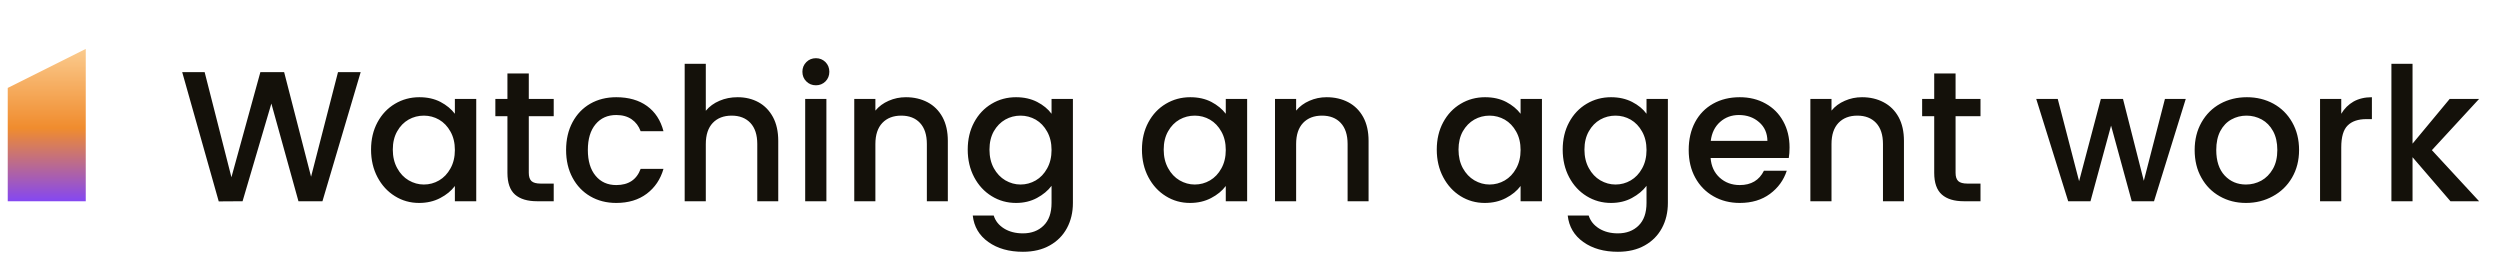
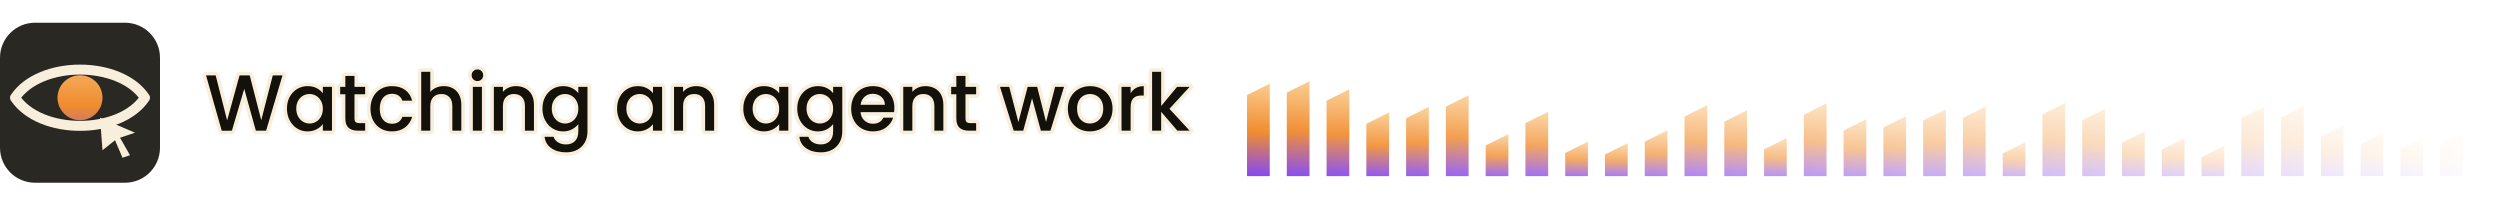
- <svg xmlns="http://www.w3.org/2000/svg" width="323" height="34" viewBox="0 0 323 34" role="img" aria-label="Watching an agent work">
+ <svg xmlns="http://www.w3.org/2000/svg" width="880" height="72" viewBox="0 0 880 72" role="img" aria-label="Watching an agent work">
  <defs>
-     <linearGradient id="g" x1="0" y1="0" x2="0" y2="1">
+     <linearGradient id="g" gradientUnits="userSpaceOnUse" x1="0" y1="0" x2="0" y2="72">
+       <stop offset="0" stop-color="#FBCB8E" />
+       <stop offset=".55" stop-color="#F08C2E" />
+       <stop offset="1" stop-color="#8447F2" />
+     </linearGradient>
+     <linearGradient id="gb" x1="0" y1="0" x2="0" y2="1">
+       <stop offset="0" stop-color="#FBCB8E" />
+       <stop offset=".52" stop-color="#F08C2E" />
+       <stop offset="1" stop-color="#8447F2" />
+     </linearGradient>
+     <linearGradient id="ig" gradientUnits="userSpaceOnUse" x1="0" y1="6" x2="0" y2="58">
      <stop offset="0" stop-color="#FBCB8E" />
      <stop offset=".52" stop-color="#F08C2E" />
      <stop offset="1" stop-color="#8447F2" />
    </linearGradient>
  </defs>
-   <style>.t{fill:#14110A}.b{fill:url(#g)}@media (prefers-color-scheme:dark){.t{fill:#F8EEDC}}</style>
-   <path class="b" d="M1 11.36L11.08 6.32V26H1Z" />
-   <path class="t" d="M43.67 9.32L46.60 9.32L41.66 26L38.56 26L35.06 13.38L31.34 26L28.26 26.02L23.54 9.32L26.44 9.32L29.90 22.90L33.64 9.32L36.71 9.32L40.19 22.83L43.67 9.32ZM47.94 19.33Q47.94 17.34 48.77 15.80Q49.60 14.26 51.03 13.41Q52.46 12.56 54.18 12.56L54.18 12.56Q55.74 12.56 56.91 13.17Q58.07 13.78 58.77 14.70L58.77 14.70L58.77 12.78L61.53 12.78L61.53 26L58.77 26L58.77 24.03Q58.07 24.97 56.87 25.59Q55.67 26.22 54.14 26.22L54.14 26.22Q52.43 26.22 51.02 25.34Q49.60 24.46 48.77 22.89Q47.94 21.32 47.94 19.33L47.94 19.33ZM58.77 19.38Q58.77 18.01 58.20 17Q57.64 15.99 56.73 15.46Q55.82 14.94 54.76 14.94L54.76 14.94Q53.70 14.94 52.79 15.45Q51.88 15.97 51.32 16.96Q50.75 17.96 50.75 19.33L50.75 19.33Q50.75 20.70 51.32 21.73Q51.88 22.76 52.80 23.30Q53.73 23.84 54.76 23.84L54.76 23.84Q55.82 23.84 56.73 23.31Q57.64 22.78 58.20 21.76Q58.77 20.74 58.77 19.38L58.77 19.38ZM71.54 15.01L68.32 15.01L68.32 22.33Q68.32 23.07 68.67 23.40Q69.02 23.72 69.86 23.72L69.86 23.72L71.54 23.72L71.54 26L69.38 26Q67.53 26 66.54 25.14Q65.56 24.27 65.56 22.33L65.56 22.33L65.56 15.01L64 15.01L64 12.78L65.56 12.78L65.56 9.49L68.32 9.49L68.32 12.78L71.54 12.78L71.54 15.01ZM73.14 19.38Q73.14 17.34 73.97 15.79Q74.80 14.24 76.26 13.40Q77.73 12.56 79.62 12.56L79.62 12.56Q82.02 12.56 83.60 13.70Q85.17 14.84 85.72 16.95L85.72 16.95L82.77 16.95Q82.41 15.97 81.62 15.42Q80.82 14.86 79.62 14.86L79.62 14.86Q77.94 14.86 76.95 16.05Q75.95 17.24 75.95 19.38L75.95 19.38Q75.95 21.51 76.95 22.71Q77.94 23.91 79.62 23.91L79.62 23.91Q82 23.91 82.77 21.82L82.77 21.82L85.72 21.82Q85.14 23.84 83.56 25.03Q81.98 26.22 79.62 26.22L79.62 26.22Q77.73 26.22 76.26 25.36Q74.80 24.51 73.97 22.96Q73.14 21.42 73.14 19.38L73.14 19.38ZM95.30 12.56Q96.81 12.56 98.00 13.21Q99.18 13.86 99.87 15.13Q100.55 16.40 100.55 18.20L100.55 18.20L100.55 26L97.84 26L97.84 18.61Q97.84 16.83 96.95 15.88Q96.06 14.94 94.53 14.94L94.53 14.94Q92.99 14.94 92.09 15.88Q91.19 16.83 91.19 18.61L91.19 18.61L91.19 26L88.46 26L88.46 8.24L91.19 8.24L91.19 14.31Q91.89 13.47 92.96 13.02Q94.02 12.56 95.30 12.56L95.30 12.56ZM105.42 11.02Q104.68 11.02 104.18 10.52Q103.67 10.02 103.67 9.27L103.67 9.27Q103.67 8.53 104.18 8.02Q104.68 7.52 105.42 7.52L105.42 7.52Q106.14 7.52 106.65 8.02Q107.15 8.53 107.15 9.27L107.15 9.27Q107.15 10.02 106.65 10.52Q106.14 11.02 105.42 11.02L105.42 11.02ZM104.03 12.78L106.77 12.78L106.77 26L104.03 26L104.03 12.78ZM117.04 12.56Q118.60 12.56 119.84 13.21Q121.07 13.86 121.77 15.13Q122.46 16.40 122.46 18.20L122.46 18.20L122.46 26L119.75 26L119.75 18.61Q119.75 16.83 118.86 15.88Q117.98 14.94 116.44 14.94L116.44 14.94Q114.90 14.94 114.00 15.88Q113.10 16.83 113.10 18.61L113.10 18.61L113.10 26L110.37 26L110.37 12.78L113.10 12.78L113.10 14.29Q113.78 13.47 114.82 13.02Q115.86 12.56 117.04 12.56L117.04 12.56ZM131.27 12.56Q132.81 12.56 134.00 13.17Q135.18 13.78 135.86 14.70L135.86 14.70L135.86 12.78L138.62 12.78L138.62 26.22Q138.62 28.04 137.85 29.47Q137.08 30.90 135.63 31.71Q134.18 32.53 132.16 32.53L132.16 32.53Q129.47 32.53 127.70 31.27Q125.92 30.01 125.68 27.85L125.68 27.85L128.39 27.85Q128.70 28.88 129.72 29.52Q130.74 30.15 132.16 30.15L132.16 30.15Q133.82 30.15 134.84 29.14Q135.86 28.14 135.86 26.22L135.86 26.22L135.86 24.01Q135.16 24.94 133.97 25.58Q132.78 26.22 131.27 26.22L131.27 26.22Q129.54 26.22 128.12 25.34Q126.69 24.46 125.86 22.89Q125.03 21.32 125.03 19.33L125.03 19.33Q125.03 17.34 125.86 15.80Q126.69 14.26 128.12 13.41Q129.54 12.56 131.27 12.56L131.27 12.56ZM135.86 19.38Q135.86 18.01 135.29 17Q134.73 15.99 133.82 15.46Q132.90 14.94 131.85 14.94L131.85 14.94Q130.79 14.94 129.88 15.45Q128.97 15.97 128.40 16.96Q127.84 17.96 127.84 19.33L127.84 19.33Q127.84 20.70 128.40 21.73Q128.97 22.76 129.89 23.30Q130.82 23.84 131.85 23.84L131.85 23.84Q132.90 23.84 133.82 23.31Q134.73 22.78 135.29 21.76Q135.86 20.74 135.86 19.38L135.86 19.38ZM147.54 19.33Q147.54 17.34 148.37 15.80Q149.20 14.26 150.63 13.41Q152.06 12.56 153.78 12.56L153.78 12.56Q155.34 12.56 156.51 13.17Q157.67 13.78 158.37 14.70L158.37 14.70L158.37 12.78L161.13 12.78L161.13 26L158.37 26L158.37 24.03Q157.67 24.97 156.47 25.59Q155.27 26.22 153.74 26.22L153.74 26.22Q152.03 26.22 150.62 25.34Q149.20 24.46 148.37 22.89Q147.54 21.32 147.54 19.33L147.54 19.33ZM158.37 19.38Q158.37 18.01 157.80 17Q157.24 15.99 156.33 15.46Q155.42 14.94 154.36 14.94L154.36 14.94Q153.30 14.94 152.39 15.45Q151.48 15.97 150.92 16.96Q150.35 17.96 150.35 19.33L150.35 19.33Q150.35 20.70 150.92 21.73Q151.48 22.76 152.40 23.30Q153.33 23.84 154.36 23.84L154.36 23.84Q155.42 23.84 156.33 23.31Q157.24 22.78 157.80 21.76Q158.37 20.74 158.37 19.38L158.37 19.38ZM171.40 12.56Q172.96 12.56 174.20 13.21Q175.43 13.86 176.13 15.13Q176.82 16.40 176.82 18.20L176.82 18.20L176.82 26L174.11 26L174.11 18.61Q174.11 16.83 173.22 15.88Q172.34 14.94 170.80 14.94L170.80 14.94Q169.26 14.94 168.36 15.88Q167.46 16.83 167.46 18.61L167.46 18.61L167.46 26L164.73 26L164.73 12.78L167.46 12.78L167.46 14.29Q168.14 13.47 169.18 13.02Q170.22 12.56 171.40 12.56L171.40 12.56ZM185.63 19.33Q185.63 17.34 186.46 15.80Q187.29 14.26 188.72 13.41Q190.14 12.56 191.87 12.56L191.87 12.56Q193.43 12.56 194.60 13.17Q195.76 13.78 196.46 14.70L196.46 14.70L196.46 12.78L199.22 12.78L199.22 26L196.46 26L196.46 24.03Q195.76 24.97 194.56 25.59Q193.36 26.22 191.82 26.22L191.82 26.22Q190.12 26.22 188.70 25.34Q187.29 24.46 186.46 22.89Q185.63 21.32 185.63 19.33L185.63 19.33ZM196.46 19.38Q196.46 18.01 195.89 17Q195.33 15.99 194.42 15.46Q193.50 14.94 192.45 14.94L192.45 14.94Q191.39 14.94 190.48 15.45Q189.57 15.97 189.00 16.96Q188.44 17.96 188.44 19.33L188.44 19.33Q188.44 20.70 189.00 21.73Q189.57 22.76 190.49 23.30Q191.42 23.84 192.45 23.84L192.45 23.84Q193.50 23.84 194.42 23.31Q195.33 22.78 195.89 21.76Q196.46 20.74 196.46 19.38L196.46 19.38ZM208.14 12.56Q209.68 12.56 210.87 13.17Q212.06 13.78 212.73 14.70L212.73 14.70L212.73 12.78L215.49 12.78L215.49 26.22Q215.49 28.04 214.72 29.47Q213.95 30.90 212.50 31.71Q211.05 32.53 209.03 32.53L209.03 32.53Q206.34 32.53 204.57 31.27Q202.79 30.01 202.55 27.85L202.55 27.85L205.26 27.85Q205.58 28.88 206.60 29.52Q207.62 30.15 209.03 30.15L209.03 30.15Q210.69 30.15 211.71 29.14Q212.73 28.14 212.73 26.22L212.73 26.22L212.73 24.01Q212.03 24.94 210.84 25.58Q209.66 26.22 208.14 26.22L208.14 26.22Q206.42 26.22 204.99 25.34Q203.56 24.46 202.73 22.89Q201.90 21.32 201.90 19.33L201.90 19.33Q201.90 17.34 202.73 15.80Q203.56 14.26 204.99 13.41Q206.42 12.56 208.14 12.56L208.14 12.56ZM212.73 19.38Q212.73 18.01 212.16 17Q211.60 15.99 210.69 15.46Q209.78 14.94 208.72 14.94L208.72 14.94Q207.66 14.94 206.75 15.45Q205.84 15.97 205.28 16.96Q204.71 17.96 204.71 19.33L204.71 19.33Q204.71 20.70 205.28 21.73Q205.84 22.76 206.76 23.30Q207.69 23.84 208.72 23.84L208.72 23.84Q209.78 23.84 210.69 23.31Q211.60 22.78 212.16 21.76Q212.73 20.74 212.73 19.38L212.73 19.38ZM231.21 19.06Q231.21 19.81 231.11 20.41L231.11 20.41L221.01 20.41Q221.13 21.99 222.18 22.95Q223.24 23.91 224.78 23.91L224.78 23.91Q226.98 23.91 227.90 22.06L227.90 22.06L230.85 22.06Q230.25 23.89 228.68 25.05Q227.10 26.22 224.78 26.22L224.78 26.22Q222.88 26.22 221.38 25.36Q219.88 24.51 219.03 22.96Q218.18 21.42 218.18 19.38L218.18 19.38Q218.18 17.34 219.00 15.79Q219.83 14.24 221.33 13.40Q222.83 12.56 224.78 12.56L224.78 12.56Q226.65 12.56 228.11 13.38Q229.58 14.19 230.39 15.67Q231.21 17.14 231.21 19.06L231.21 19.06ZM221.03 18.20L228.35 18.20Q228.33 16.69 227.27 15.78Q226.22 14.86 224.66 14.86L224.66 14.86Q223.24 14.86 222.23 15.76Q221.22 16.66 221.03 18.20L221.03 18.20ZM240.57 12.56Q242.13 12.56 243.36 13.21Q244.60 13.86 245.30 15.13Q245.99 16.40 245.99 18.20L245.99 18.20L245.99 26L243.28 26L243.28 18.61Q243.28 16.83 242.39 15.88Q241.50 14.94 239.97 14.94L239.97 14.94Q238.43 14.94 237.53 15.88Q236.63 16.83 236.63 18.61L236.63 18.61L236.63 26L233.90 26L233.90 12.78L236.63 12.78L236.63 14.29Q237.30 13.47 238.35 13.02Q239.39 12.56 240.57 12.56L240.57 12.56ZM255.88 15.01L252.66 15.01L252.66 22.33Q252.66 23.07 253.01 23.40Q253.36 23.72 254.20 23.72L254.20 23.72L255.88 23.72L255.88 26L253.72 26Q251.87 26 250.89 25.14Q249.90 24.27 249.90 22.33L249.90 22.33L249.90 15.01L248.34 15.01L248.34 12.78L249.90 12.78L249.90 9.49L252.66 9.49L252.66 12.78L255.88 12.78L255.88 15.01ZM279.71 12.78L282.40 12.78L278.30 26L275.42 26L272.75 16.23L270.09 26L267.21 26L263.08 12.78L265.86 12.78L268.62 23.41L271.43 12.78L274.29 12.78L276.98 23.36L279.71 12.78ZM290.18 26.22Q288.30 26.22 286.79 25.36Q285.28 24.51 284.42 22.96Q283.55 21.42 283.55 19.38L283.55 19.38Q283.55 17.36 284.44 15.80Q285.33 14.24 286.86 13.40Q288.40 12.56 290.30 12.56L290.30 12.56Q292.19 12.56 293.73 13.40Q295.26 14.24 296.15 15.80Q297.04 17.36 297.04 19.38L297.04 19.38Q297.04 21.39 296.13 22.95Q295.22 24.51 293.64 25.36Q292.07 26.22 290.18 26.22L290.18 26.22ZM290.18 23.84Q291.23 23.84 292.16 23.34Q293.08 22.83 293.66 21.82Q294.23 20.82 294.23 19.38L294.23 19.38Q294.23 17.94 293.68 16.94Q293.13 15.94 292.22 15.44Q291.30 14.94 290.25 14.94L290.25 14.94Q289.19 14.94 288.29 15.44Q287.39 15.94 286.86 16.94Q286.34 17.94 286.34 19.38L286.34 19.38Q286.34 21.51 287.43 22.68Q288.52 23.84 290.18 23.84L290.18 23.84ZM302.49 14.70Q303.09 13.69 304.08 13.12Q305.08 12.56 306.45 12.56L306.45 12.56L306.45 15.39L305.75 15.39Q304.14 15.39 303.32 16.21Q302.49 17.02 302.49 19.04L302.49 19.04L302.49 26L299.75 26L299.75 12.78L302.49 12.78L302.49 14.70ZM320.30 12.78L314.20 19.40L320.30 26L316.60 26L311.70 20.31L311.70 26L308.97 26L308.97 8.24L311.70 8.24L311.70 18.56L316.50 12.78L320.30 12.78Z" />
+   <style>.t{fill:#14110A;stroke:#F8EEDC;paint-order:stroke;stroke-linejoin:round}@media (prefers-color-scheme:dark){.t{fill:#F8EEDC;stroke:#14110A}}</style>
+   <linearGradient id="fade" gradientUnits="userSpaceOnUse" x1="438.95" x2="880">
+     <stop offset="0" stop-color="#fff" />
+     <stop offset="1" stop-color="#fff" stop-opacity="0" />
+   </linearGradient>
+   <mask id="m">
+     <rect width="880" height="72" fill="url(#fade)" />
+   </mask>
+   <g transform="translate(0 8) scale(0.88)">
+     <rect width="64" height="64" rx="14" fill="#2A2823" />
+     <path d="M6 30C16 15 48 15 58 30 48 45 16 45 6 30Z" fill="none" stroke="#F8EEDC" stroke-width="4" stroke-linecap="round" stroke-linejoin="round" />
+     <circle cx="32" cy="30" r="9" fill="url(#ig)" />
+     <path d="M40 38l14 6-6 2 4 7-3 1-3-7-5 4z" fill="#F8EEDC" />
+   </g>
+   <path class="t" stroke-width="2.52" d="M96.02 26.54L99.44 26.54L93.67 46L90.06 46L85.97 31.27L81.63 46L78.05 46.03L72.53 26.54L75.92 26.54L79.95 42.39L84.32 26.54L87.90 26.54L91.96 42.30L96.02 26.54ZM101.01 38.22Q101.01 35.89 101.97 34.10Q102.94 32.31 104.61 31.31Q106.27 30.32 108.29 30.32L108.29 30.32Q110.11 30.32 111.47 31.03Q112.82 31.75 113.64 32.81L113.64 32.81L113.64 30.57L116.86 30.57L116.86 46L113.64 46L113.64 43.70Q112.82 44.80 111.42 45.52Q110.02 46.25 108.23 46.25L108.23 46.25Q106.24 46.25 104.59 45.23Q102.94 44.21 101.97 42.37Q101.01 40.54 101.01 38.22L101.01 38.22ZM113.64 38.27Q113.64 36.68 112.98 35.50Q112.32 34.32 111.26 33.71Q110.19 33.09 108.96 33.09L108.96 33.09Q107.73 33.09 106.66 33.69Q105.60 34.30 104.94 35.46Q104.28 36.62 104.28 38.22L104.28 38.22Q104.28 39.81 104.94 41.02Q105.60 42.22 106.68 42.85Q107.76 43.48 108.96 43.48L108.96 43.48Q110.19 43.48 111.26 42.86Q112.32 42.25 112.98 41.06Q113.64 39.87 113.64 38.27L113.64 38.27ZM128.53 33.18L124.78 33.18L124.78 41.72Q124.78 42.58 125.19 42.96Q125.59 43.34 126.57 43.34L126.57 43.34L128.53 43.34L128.53 46L126.01 46Q123.86 46 122.71 44.99Q121.56 43.98 121.56 41.72L121.56 41.72L121.56 33.18L119.74 33.18L119.74 30.57L121.56 30.57L121.56 26.74L124.78 26.74L124.78 30.57L128.53 30.57L128.53 33.18ZM130.41 38.27Q130.41 35.89 131.37 34.09Q132.34 32.28 134.05 31.30Q135.76 30.32 137.97 30.32L137.97 30.32Q140.77 30.32 142.60 31.65Q144.44 32.98 145.08 35.44L145.08 35.44L141.64 35.44Q141.22 34.30 140.29 33.65Q139.37 33.01 137.97 33.01L137.97 33.01Q136.01 33.01 134.85 34.39Q133.68 35.78 133.68 38.27L133.68 38.27Q133.68 40.76 134.85 42.16Q136.01 43.56 137.97 43.56L137.97 43.56Q140.74 43.56 141.64 41.13L141.64 41.13L145.08 41.13Q144.41 43.48 142.56 44.87Q140.71 46.25 137.97 46.25L137.97 46.25Q135.76 46.25 134.05 45.26Q132.34 44.26 131.37 42.46Q130.41 40.65 130.41 38.27L130.41 38.27ZM156.25 30.32Q158.02 30.32 159.40 31.08Q160.79 31.83 161.59 33.32Q162.38 34.80 162.38 36.90L162.38 36.90L162.38 46L159.22 46L159.22 37.38Q159.22 35.30 158.18 34.20Q157.15 33.09 155.36 33.09L155.36 33.09Q153.56 33.09 152.51 34.20Q151.46 35.30 151.46 37.38L151.46 37.38L151.46 46L148.27 46L148.27 25.28L151.46 25.28L151.46 32.36Q152.28 31.38 153.52 30.85Q154.77 30.32 156.25 30.32L156.25 30.32ZM168.07 28.53Q167.20 28.53 166.61 27.94Q166.02 27.35 166.02 26.48L166.02 26.48Q166.02 25.62 166.61 25.03Q167.20 24.44 168.07 24.44L168.07 24.44Q168.91 24.44 169.50 25.03Q170.08 25.62 170.08 26.48L170.08 26.48Q170.08 27.35 169.50 27.94Q168.91 28.53 168.07 28.53L168.07 28.53ZM166.44 30.57L169.64 30.57L169.64 46L166.44 46L166.44 30.57ZM181.62 30.32Q183.44 30.32 184.88 31.08Q186.32 31.83 187.14 33.32Q187.95 34.80 187.95 36.90L187.95 36.90L187.95 46L184.78 46L184.78 37.38Q184.78 35.30 183.75 34.20Q182.71 33.09 180.92 33.09L180.92 33.09Q179.13 33.09 178.08 34.20Q177.03 35.30 177.03 37.38L177.03 37.38L177.03 46L173.84 46L173.84 30.57L177.03 30.57L177.03 32.34Q177.81 31.38 179.03 30.85Q180.25 30.32 181.62 30.32L181.62 30.32ZM198.22 30.32Q200.02 30.32 201.40 31.03Q202.79 31.75 203.57 32.81L203.57 32.81L203.57 30.57L206.79 30.57L206.79 46.25Q206.79 48.38 205.90 50.05Q205.00 51.71 203.31 52.66Q201.61 53.62 199.26 53.62L199.26 53.62Q196.12 53.62 194.05 52.15Q191.98 50.68 191.70 48.16L191.70 48.16L194.86 48.16Q195.23 49.36 196.42 50.10Q197.61 50.84 199.26 50.84L199.26 50.84Q201.19 50.84 202.38 49.67Q203.57 48.49 203.57 46.25L203.57 46.25L203.57 43.68Q202.76 44.77 201.37 45.51Q199.99 46.25 198.22 46.25L198.22 46.25Q196.21 46.25 194.54 45.23Q192.88 44.21 191.91 42.37Q190.94 40.54 190.94 38.22L190.94 38.22Q190.94 35.89 191.91 34.10Q192.88 32.31 194.54 31.31Q196.21 30.32 198.22 30.32L198.22 30.32ZM203.57 38.27Q203.57 36.68 202.91 35.50Q202.26 34.32 201.19 33.71Q200.13 33.09 198.90 33.09L198.90 33.09Q197.66 33.09 196.60 33.69Q195.54 34.30 194.88 35.46Q194.22 36.62 194.22 38.22L194.22 38.22Q194.22 39.81 194.88 41.02Q195.54 42.22 196.61 42.85Q197.69 43.48 198.90 43.48L198.90 43.48Q200.13 43.48 201.19 42.86Q202.26 42.25 202.91 41.06Q203.57 39.87 203.57 38.27L203.57 38.27ZM217.21 38.22Q217.21 35.89 218.17 34.10Q219.14 32.31 220.81 31.31Q222.47 30.32 224.49 30.32L224.49 30.32Q226.31 30.32 227.67 31.03Q229.02 31.75 229.84 32.81L229.84 32.81L229.84 30.57L233.06 30.57L233.06 46L229.84 46L229.84 43.70Q229.02 44.80 227.62 45.52Q226.22 46.25 224.43 46.25L224.43 46.25Q222.44 46.25 220.79 45.23Q219.14 44.21 218.17 42.37Q217.21 40.54 217.21 38.22L217.21 38.22ZM229.84 38.27Q229.84 36.68 229.18 35.50Q228.52 34.32 227.46 33.71Q226.39 33.09 225.16 33.09L225.16 33.09Q223.93 33.09 222.86 33.69Q221.80 34.30 221.14 35.46Q220.48 36.62 220.48 38.22L220.48 38.22Q220.48 39.81 221.14 41.02Q221.80 42.22 222.88 42.85Q223.96 43.48 225.16 43.48L225.16 43.48Q226.39 43.48 227.46 42.86Q228.52 42.25 229.18 41.06Q229.84 39.87 229.84 38.27L229.84 38.27ZM245.04 30.32Q246.86 30.32 248.30 31.08Q249.74 31.83 250.56 33.32Q251.37 34.80 251.37 36.90L251.37 36.90L251.37 46L248.20 46L248.20 37.38Q248.20 35.30 247.17 34.20Q246.13 33.09 244.34 33.09L244.34 33.09Q242.55 33.09 241.50 34.20Q240.45 35.30 240.45 37.38L240.45 37.38L240.45 46L237.26 46L237.26 30.57L240.45 30.57L240.45 32.34Q241.23 31.38 242.45 30.85Q243.67 30.32 245.04 30.32L245.04 30.32ZM261.64 38.22Q261.64 35.89 262.61 34.10Q263.58 32.31 265.24 31.31Q266.91 30.32 268.92 30.32L268.92 30.32Q270.74 30.32 272.10 31.03Q273.46 31.75 274.27 32.81L274.27 32.81L274.27 30.57L277.49 30.57L277.49 46L274.27 46L274.27 43.70Q273.46 44.80 272.06 45.52Q270.66 46.25 268.87 46.25L268.87 46.25Q266.88 46.25 265.23 45.23Q263.58 44.21 262.61 42.37Q261.64 40.54 261.64 38.22L261.64 38.22ZM274.27 38.27Q274.27 36.68 273.61 35.50Q272.96 34.32 271.89 33.71Q270.83 33.09 269.60 33.09L269.60 33.09Q268.36 33.09 267.30 33.69Q266.24 34.30 265.58 35.46Q264.92 36.62 264.92 38.22L264.92 38.22Q264.92 39.81 265.58 41.02Q266.24 42.22 267.31 42.85Q268.39 43.48 269.60 43.48L269.60 43.48Q270.83 43.48 271.89 42.86Q272.96 42.25 273.61 41.06Q274.27 39.87 274.27 38.27L274.27 38.27ZM287.91 30.32Q289.70 30.32 291.09 31.03Q292.47 31.75 293.26 32.81L293.26 32.81L293.26 30.57L296.48 30.57L296.48 46.25Q296.48 48.38 295.58 50.05Q294.68 51.71 292.99 52.66Q291.30 53.62 288.94 53.62L288.94 53.62Q285.81 53.62 283.74 52.15Q281.66 50.68 281.38 48.16L281.38 48.16L284.55 48.16Q284.91 49.36 286.10 50.10Q287.29 50.84 288.94 50.84L288.94 50.84Q290.88 50.84 292.07 49.67Q293.26 48.49 293.26 46.25L293.26 46.25L293.26 43.68Q292.44 44.77 291.06 45.51Q289.67 46.25 287.91 46.25L287.91 46.25Q285.89 46.25 284.23 45.23Q282.56 44.21 281.59 42.37Q280.63 40.54 280.63 38.22L280.63 38.22Q280.63 35.89 281.59 34.10Q282.56 32.31 284.23 31.31Q285.89 30.32 287.91 30.32L287.91 30.32ZM293.26 38.27Q293.26 36.68 292.60 35.50Q291.94 34.32 290.88 33.71Q289.81 33.09 288.58 33.09L288.58 33.09Q287.35 33.09 286.28 33.69Q285.22 34.30 284.56 35.46Q283.90 36.62 283.90 38.22L283.90 38.22Q283.90 39.81 284.56 41.02Q285.22 42.22 286.30 42.85Q287.38 43.48 288.58 43.48L288.58 43.48Q289.81 43.48 290.88 42.86Q291.94 42.25 292.60 41.06Q293.26 39.87 293.26 38.27L293.26 38.27ZM314.82 37.91Q314.82 38.78 314.70 39.48L314.70 39.48L302.92 39.48Q303.06 41.32 304.29 42.44Q305.52 43.56 307.31 43.56L307.31 43.56Q309.89 43.56 310.95 41.41L310.95 41.41L314.40 41.41Q313.70 43.54 311.86 44.89Q310.03 46.25 307.31 46.25L307.31 46.25Q305.10 46.25 303.35 45.26Q301.60 44.26 300.61 42.46Q299.61 40.65 299.61 38.27L299.61 38.27Q299.61 35.89 300.58 34.09Q301.54 32.28 303.29 31.30Q305.04 30.32 307.31 30.32L307.31 30.32Q309.50 30.32 311.20 31.27Q312.91 32.22 313.86 33.95Q314.82 35.67 314.82 37.91L314.82 37.91ZM302.94 36.90L311.48 36.90Q311.46 35.14 310.22 34.07Q308.99 33.01 307.17 33.01L307.17 33.01Q305.52 33.01 304.34 34.06Q303.17 35.11 302.94 36.90L302.94 36.90ZM325.74 30.32Q327.56 30.32 329.00 31.08Q330.44 31.83 331.25 33.32Q332.06 34.80 332.06 36.90L332.06 36.90L332.06 46L328.90 46L328.90 37.38Q328.90 35.30 327.86 34.20Q326.83 33.09 325.04 33.09L325.04 33.09Q323.24 33.09 322.19 34.20Q321.14 35.30 321.14 37.38L321.14 37.38L321.14 46L317.95 46L317.95 30.57L321.14 30.57L321.14 32.34Q321.93 31.38 323.15 30.85Q324.36 30.32 325.74 30.32L325.74 30.32ZM343.60 33.18L339.85 33.18L339.85 41.72Q339.85 42.58 340.25 42.96Q340.66 43.34 341.64 43.34L341.64 43.34L343.60 43.34L343.60 46L341.08 46Q338.92 46 337.78 44.99Q336.63 43.98 336.63 41.72L336.63 41.72L336.63 33.18L334.81 33.18L334.81 30.57L336.63 30.57L336.63 26.74L339.85 26.74L339.85 30.57L343.60 30.57L343.60 33.18ZM371.40 30.57L374.54 30.57L369.75 46L366.39 46L363.28 34.60L360.18 46L356.82 46L352.00 30.57L355.25 30.57L358.47 42.98L361.74 30.57L365.08 30.57L368.21 42.92L371.40 30.57ZM383.61 46.25Q381.43 46.25 379.66 45.26Q377.90 44.26 376.89 42.46Q375.88 40.65 375.88 38.27L375.88 38.27Q375.88 35.92 376.92 34.10Q377.96 32.28 379.75 31.30Q381.54 30.32 383.75 30.32L383.75 30.32Q385.96 30.32 387.76 31.30Q389.55 32.28 390.58 34.10Q391.62 35.92 391.62 38.27L391.62 38.27Q391.62 40.62 390.56 42.44Q389.49 44.26 387.66 45.26Q385.82 46.25 383.61 46.25L383.61 46.25ZM383.61 43.48Q384.84 43.48 385.92 42.89Q387 42.30 387.67 41.13Q388.34 39.95 388.34 38.27L388.34 38.27Q388.34 36.59 387.70 35.43Q387.06 34.27 385.99 33.68Q384.93 33.09 383.70 33.09L383.70 33.09Q382.46 33.09 381.41 33.68Q380.36 34.27 379.75 35.43Q379.13 36.59 379.13 38.27L379.13 38.27Q379.13 40.76 380.41 42.12Q381.68 43.48 383.61 43.48L383.61 43.48ZM397.98 32.81Q398.68 31.64 399.84 30.98Q401.00 30.32 402.60 30.32L402.60 30.32L402.60 33.62L401.78 33.62Q399.91 33.62 398.94 34.58Q397.98 35.53 397.98 37.88L397.98 37.88L397.98 46L394.78 46L394.78 30.57L397.98 30.57L397.98 32.81ZM418.75 30.57L411.64 38.30L418.75 46L414.44 46L408.73 39.36L408.73 46L405.54 46L405.54 25.28L408.73 25.28L408.73 37.32L414.33 30.57L418.75 30.57Z" />
+   <g mask="url(#m)">
+     <path fill="url(#gb)" d="M438.95 33.45L446.95 29.45V62H438.95Z" />
+     <path fill="url(#gb)" d="M452.95 32.59L460.95 28.59V62H452.95Z" />
+     <path fill="url(#gb)" d="M466.95 35.44L474.95 31.44V62H466.95Z" />
+     <path fill="url(#gb)" d="M480.95 43.58L488.95 39.58V62H480.95Z" />
+     <path fill="url(#gb)" d="M494.95 41.6L502.95 37.6V62H494.95Z" />
+     <path fill="url(#gb)" d="M508.95 37.53L516.95 33.53V62H508.95Z" />
+     <path fill="url(#gb)" d="M522.95 51.2L530.95 47.2V62H522.95Z" />
+     <path fill="url(#gb)" d="M536.95 43.32L544.95 39.32V62H536.95Z" />
+     <path fill="url(#gb)" d="M550.95 53.84L558.95 49.84V62H550.95Z" />
+     <path fill="url(#gb)" d="M564.95 54.37L572.95 50.37V62H564.95Z" />
+     <path fill="url(#gb)" d="M578.95 49.85L586.95 45.85V62H578.95Z" />
+     <path fill="url(#gb)" d="M592.95 41.03L600.95 37.03V62H592.95Z" />
+     <path fill="url(#gb)" d="M606.95 42.82L614.95 38.82V62H606.95Z" />
+     <path fill="url(#gb)" d="M620.95 52.58L628.95 48.58V62H620.95Z" />
+     <path fill="url(#gb)" d="M634.95 40.4L642.95 36.4V62H634.95Z" />
+     <path fill="url(#gb)" d="M648.95 45.94L656.95 41.94V62H648.95Z" />
+     <path fill="url(#gb)" d="M662.95 44.89L670.95 40.89V62H662.95Z" />
+     <path fill="url(#gb)" d="M676.95 42.46L684.95 38.46V62H676.95Z" />
+     <path fill="url(#gb)" d="M690.95 41.5L698.95 37.5V62H690.95Z" />
+     <path fill="url(#gb)" d="M704.95 54.02L712.95 50.02V62H704.95Z" />
+     <path fill="url(#gb)" d="M718.95 40.22L726.95 36.22V62H718.95Z" />
+     <path fill="url(#gb)" d="M732.95 42.32L740.95 38.32V62H732.95Z" />
+     <path fill="url(#gb)" d="M746.95 50.18L754.95 46.18V62H746.95Z" />
+     <path fill="url(#gb)" d="M760.95 52.65L768.95 48.65V62H760.95Z" />
+     <path fill="url(#gb)" d="M774.95 55.31L782.95 51.31V62H774.95Z" />
+     <path fill="url(#gb)" d="M788.95 41.56L796.95 37.56V62H788.95Z" />
+     <path fill="url(#gb)" d="M802.95 41.3L810.95 37.3V62H802.95Z" />
+     <path fill="url(#gb)" d="M816.95 48.16L824.95 44.16V62H816.95Z" />
+     <path fill="url(#gb)" d="M830.95 50.69L838.95 46.69V62H830.95Z" />
+     <path fill="url(#gb)" d="M844.95 52.47L852.95 48.47V62H844.95Z" />
+     <path fill="url(#gb)" d="M858.95 50.51L866.95 46.51V62H858.95Z" />
+   </g>
</svg>
